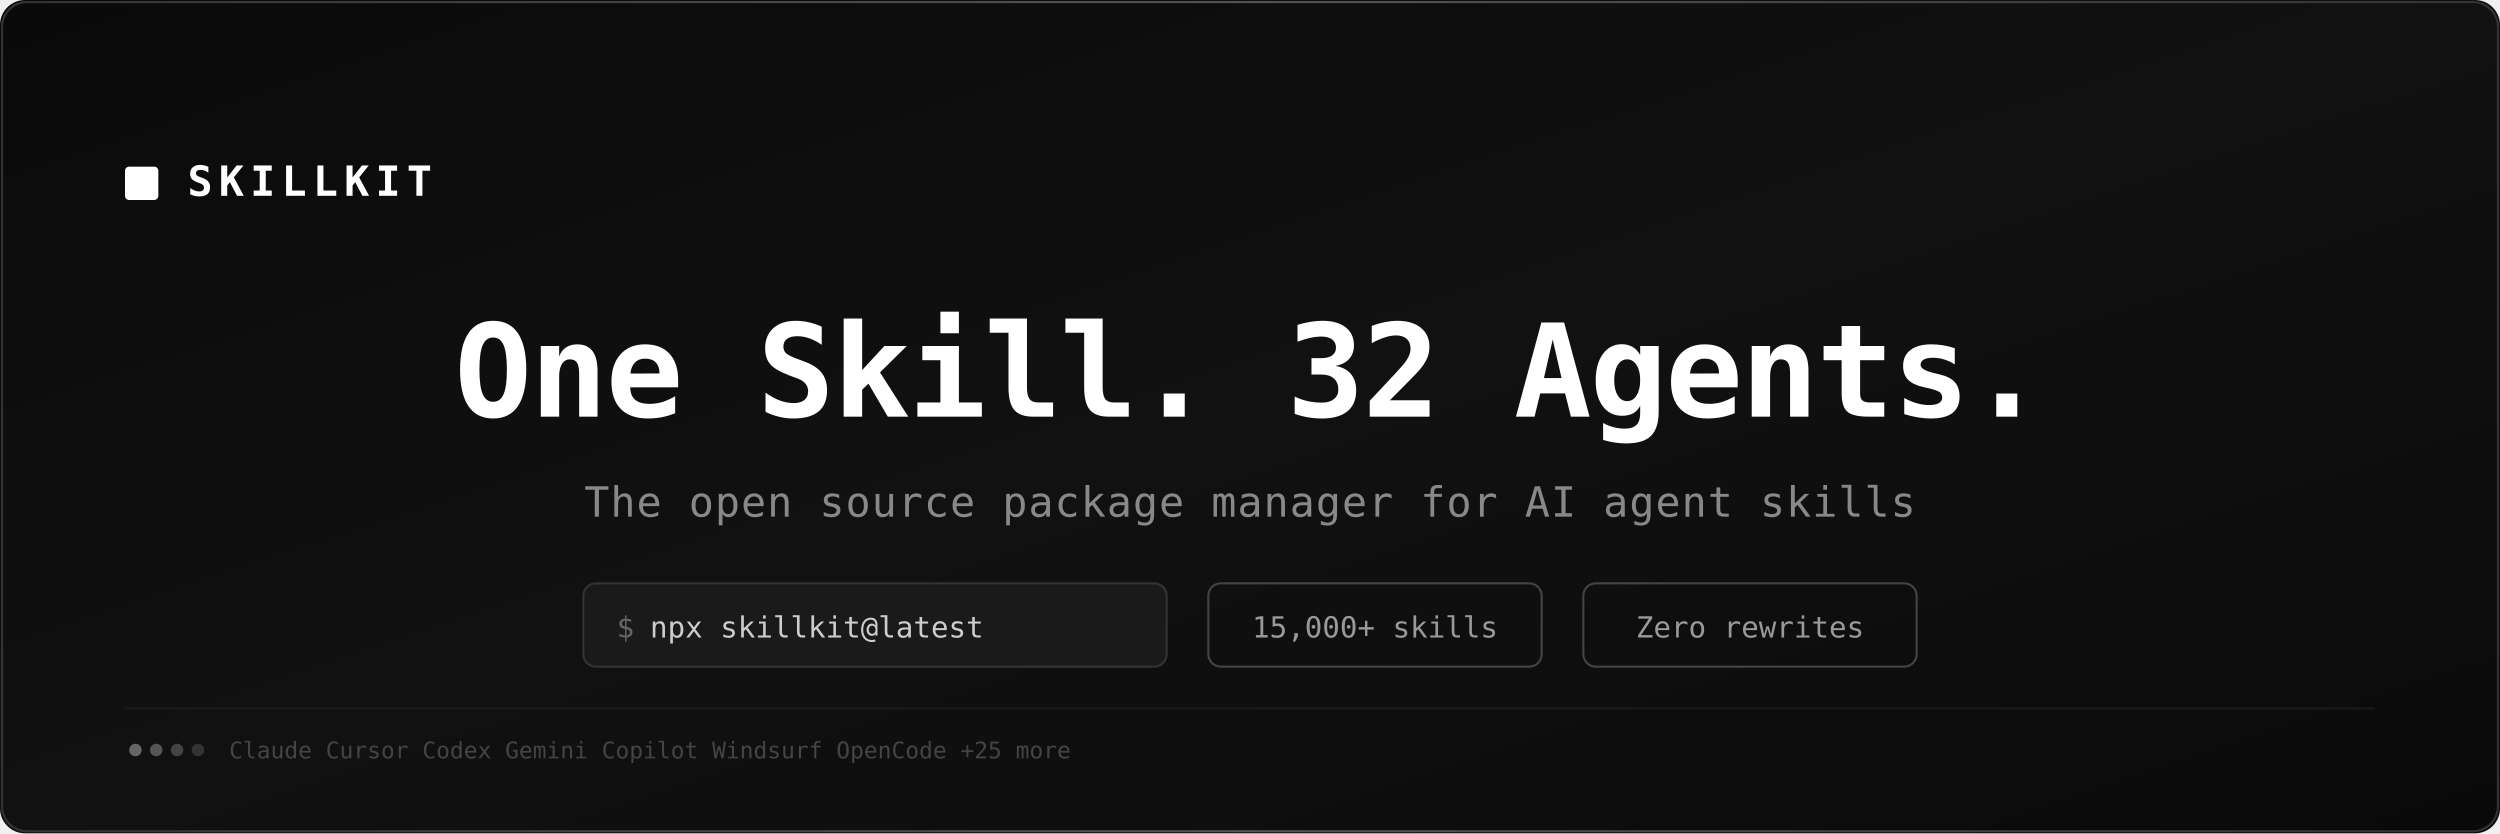
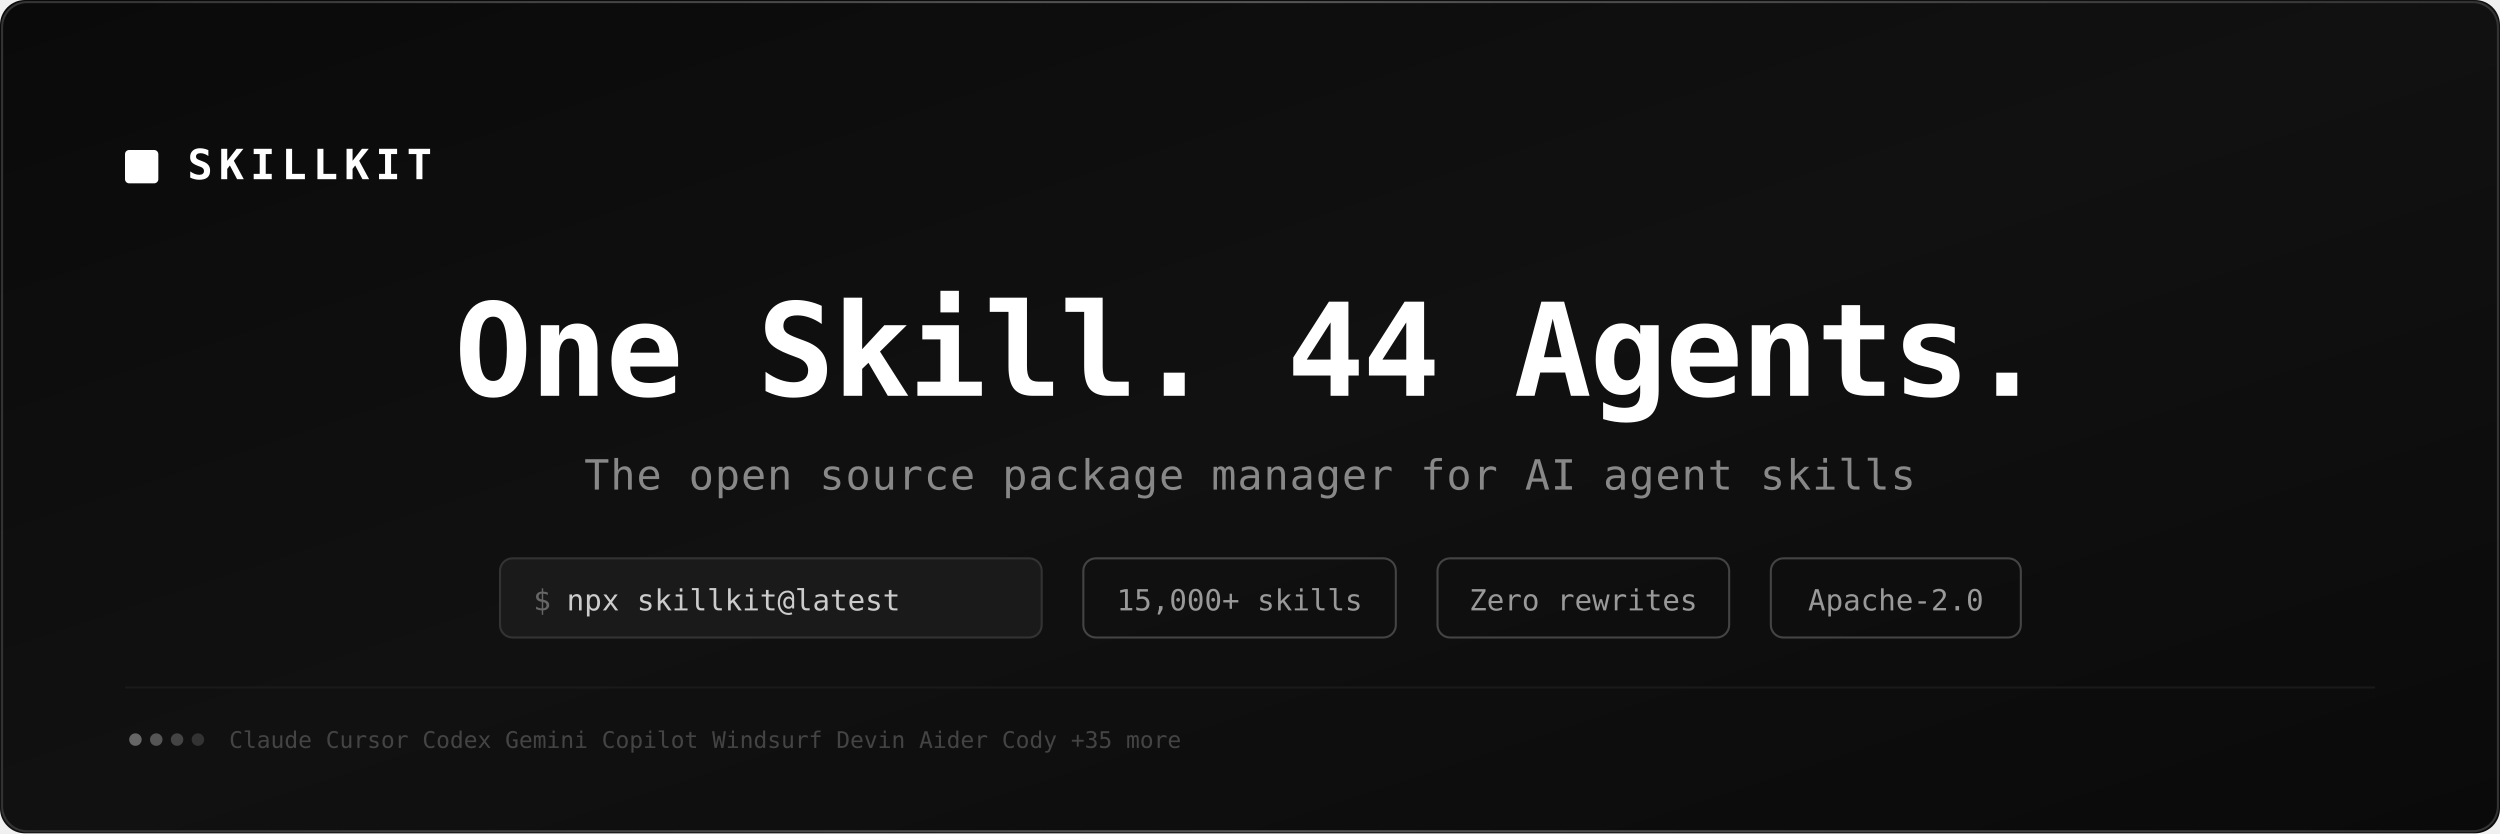
<svg xmlns="http://www.w3.org/2000/svg" width="1200" height="400" viewBox="0 0 1200 400">
  <defs>
    <linearGradient id="bg" x1="0%" y1="0%" x2="100%" y2="100%">
      <stop offset="0%" style="stop-color:#0a0a0a" />
      <stop offset="50%" style="stop-color:#111111" />
      <stop offset="100%" style="stop-color:#0a0a0a" />
    </linearGradient>
    <linearGradient id="border" x1="0%" y1="0%" x2="100%" y2="0%">
      <stop offset="0%" style="stop-color:#333" />
      <stop offset="50%" style="stop-color:#555" />
      <stop offset="100%" style="stop-color:#333" />
    </linearGradient>
-     <linearGradient id="accent" x1="0%" y1="0%" x2="100%" y2="0%">
-       <stop offset="0%" style="stop-color:#666" />
-       <stop offset="100%" style="stop-color:#999" />
-     </linearGradient>
  </defs>
  <rect width="1200" height="400" fill="url(#bg)" rx="12" />
  <rect x="1" y="1" width="1198" height="398" fill="none" stroke="url(#border)" stroke-width="1" rx="12" />
-   <line x1="60" y1="340" x2="1140" y2="340" stroke="#1a1a1a" stroke-width="1" />
-   <g transform="translate(60, 80)">
+   <line x1="60" y1="330" x2="1140" y2="330" stroke="#1a1a1a" stroke-width="1" />
+   <g transform="translate(60, 72)">
    <rect width="16" height="16" fill="white" rx="2" />
  </g>
-   <text x="90" y="94" font-family="'SF Mono', 'Fira Code', 'JetBrains Mono', Consolas, monospace" font-size="20" font-weight="700" fill="white" letter-spacing="3">SKILLKIT</text>
-   <text x="600" y="200" font-family="'SF Mono', 'Fira Code', 'JetBrains Mono', Consolas, monospace" font-size="62" font-weight="700" fill="white" text-anchor="middle" letter-spacing="-1">One Skill. 32 Agents.</text>
-   <text x="600" y="248" font-family="'SF Mono', 'Fira Code', 'JetBrains Mono', Consolas, monospace" font-size="20" fill="#888" text-anchor="middle" letter-spacing="0.5">The open source package manager for AI agent skills</text>
-   <g transform="translate(280, 280)">
-     <rect width="280" height="40" fill="#1a1a1a" stroke="#333" stroke-width="1" rx="6" />
-     <text x="16" y="26" font-family="'SF Mono', 'Fira Code', monospace" font-size="14" fill="#666">$</text>
-     <text x="32" y="26" font-family="'SF Mono', 'Fira Code', monospace" font-size="14" fill="#ccc">npx skillkit@latest</text>
+   <text x="90" y="86" font-family="'SF Mono', 'Fira Code', 'JetBrains Mono', Consolas, monospace" font-size="20" font-weight="700" fill="white" letter-spacing="3">SKILLKIT</text>
+   <text x="600" y="190" font-family="'SF Mono', 'Fira Code', 'JetBrains Mono', Consolas, monospace" font-size="62" font-weight="700" fill="white" text-anchor="middle" letter-spacing="-1">One Skill. 44 Agents.</text>
+   <text x="600" y="235" font-family="'SF Mono', 'Fira Code', 'JetBrains Mono', Consolas, monospace" font-size="20" fill="#888" text-anchor="middle" letter-spacing="0.5">The open source package manager for AI agent skills</text>
+   <g transform="translate(240, 268)">
+     <rect width="260" height="38" fill="#1a1a1a" stroke="#333" stroke-width="1" rx="6" />
+     <text x="16" y="25" font-family="'SF Mono', 'Fira Code', monospace" font-size="14" fill="#666">$</text>
+     <text x="32" y="25" font-family="'SF Mono', 'Fira Code', monospace" font-size="14" fill="#ccc">npx skillkit@latest</text>
  </g>
-   <g transform="translate(580, 280)">
-     <rect width="160" height="40" fill="transparent" stroke="#444" stroke-width="1" rx="6" />
-     <text x="80" y="26" font-family="'SF Mono', 'Fira Code', monospace" font-size="14" fill="#999" text-anchor="middle">15,000+ skills</text>
+   <g transform="translate(520, 268)">
+     <rect width="150" height="38" fill="transparent" stroke="#444" stroke-width="1" rx="6" />
+     <text x="75" y="25" font-family="'SF Mono', 'Fira Code', monospace" font-size="14" fill="#999" text-anchor="middle">15,000+ skills</text>
  </g>
-   <g transform="translate(760, 280)">
-     <rect width="160" height="40" fill="transparent" stroke="#444" stroke-width="1" rx="6" />
-     <text x="80" y="26" font-family="'SF Mono', 'Fira Code', monospace" font-size="14" fill="#999" text-anchor="middle">Zero rewrites</text>
+   <g transform="translate(690, 268)">
+     <rect width="140" height="38" fill="transparent" stroke="#444" stroke-width="1" rx="6" />
+     <text x="70" y="25" font-family="'SF Mono', 'Fira Code', monospace" font-size="14" fill="#999" text-anchor="middle">Zero rewrites</text>
  </g>
-   <g transform="translate(60, 355)">
+   <g transform="translate(850, 268)">
+     <rect width="120" height="38" fill="transparent" stroke="#444" stroke-width="1" rx="6" />
+     <text x="60" y="25" font-family="'SF Mono', 'Fira Code', monospace" font-size="14" fill="#999" text-anchor="middle">Apache-2.0</text>
+   </g>
+   <g transform="translate(60, 350)">
    <circle cx="5" cy="5" r="3" fill="#666" />
    <circle cx="15" cy="5" r="3" fill="#555" />
    <circle cx="25" cy="5" r="3" fill="#444" />
    <circle cx="35" cy="5" r="3" fill="#333" />
-     <text x="50" y="9" font-family="'SF Mono', monospace" font-size="11" fill="#444">Claude  Cursor  Codex  Gemini  Copilot  Windsurf  OpenCode  +25 more</text>
+     <text x="50" y="9" font-family="'SF Mono', monospace" font-size="11" fill="#444">Claude  Cursor  Codex  Gemini  Copilot  Windsurf  Devin  Aider  Cody  +35 more</text>
  </g>
</svg>
